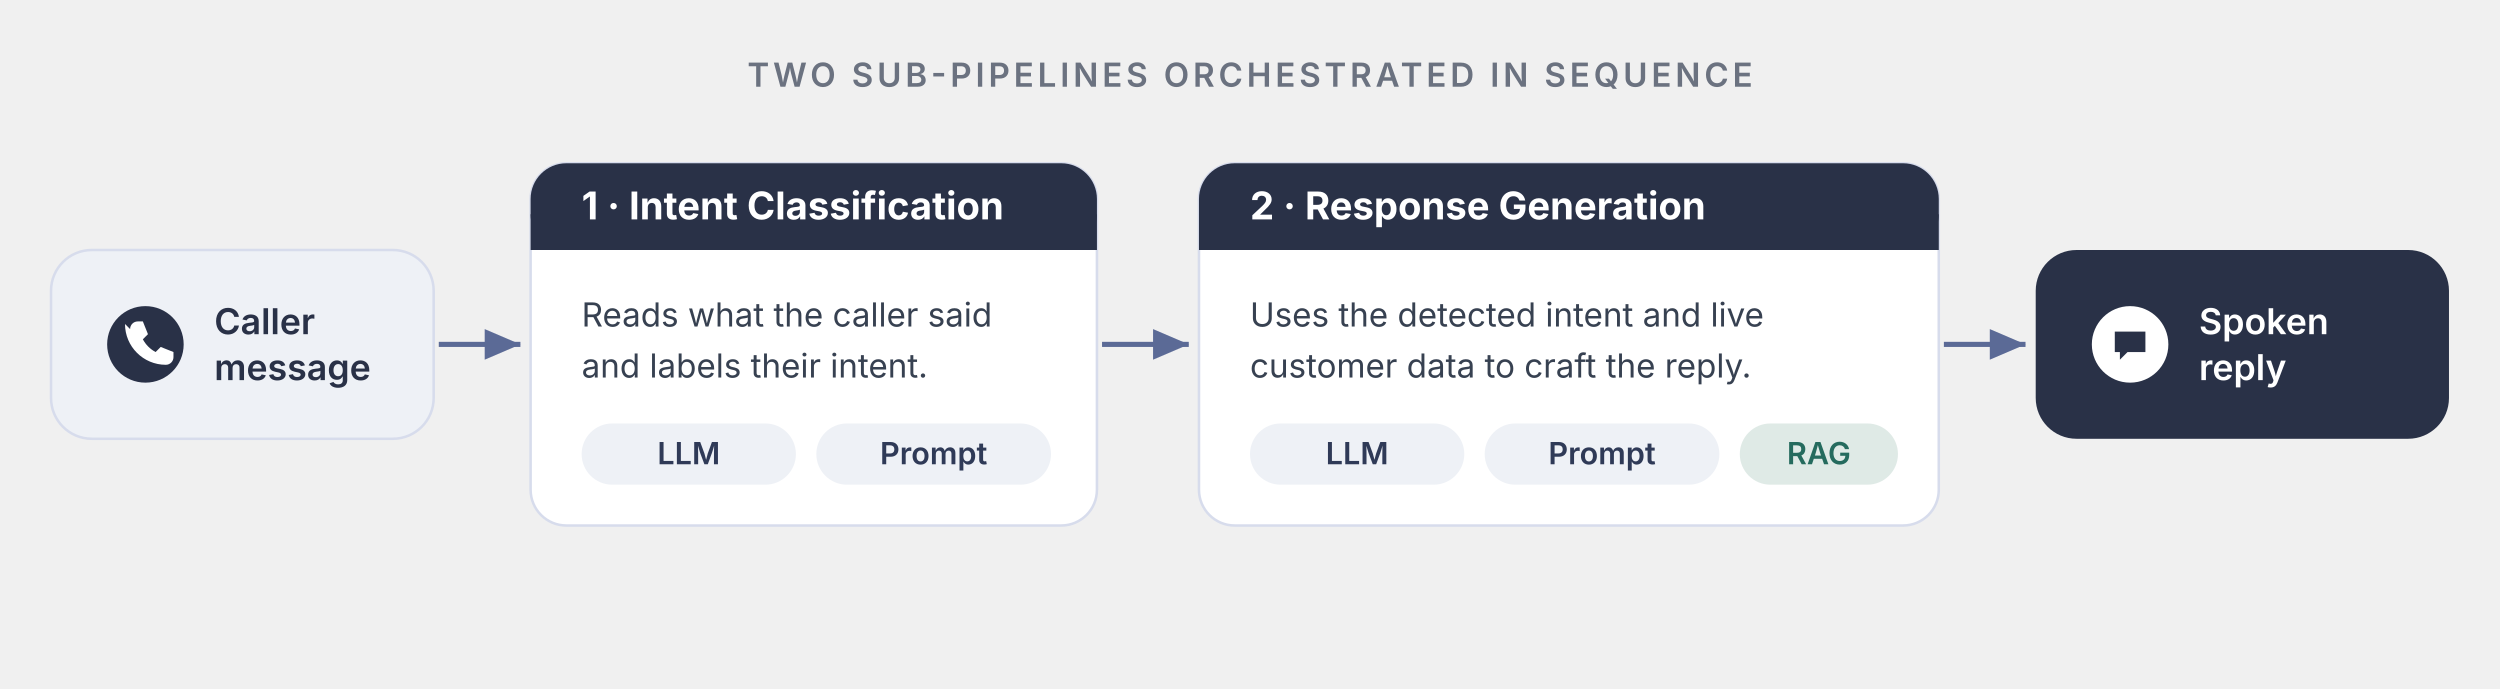
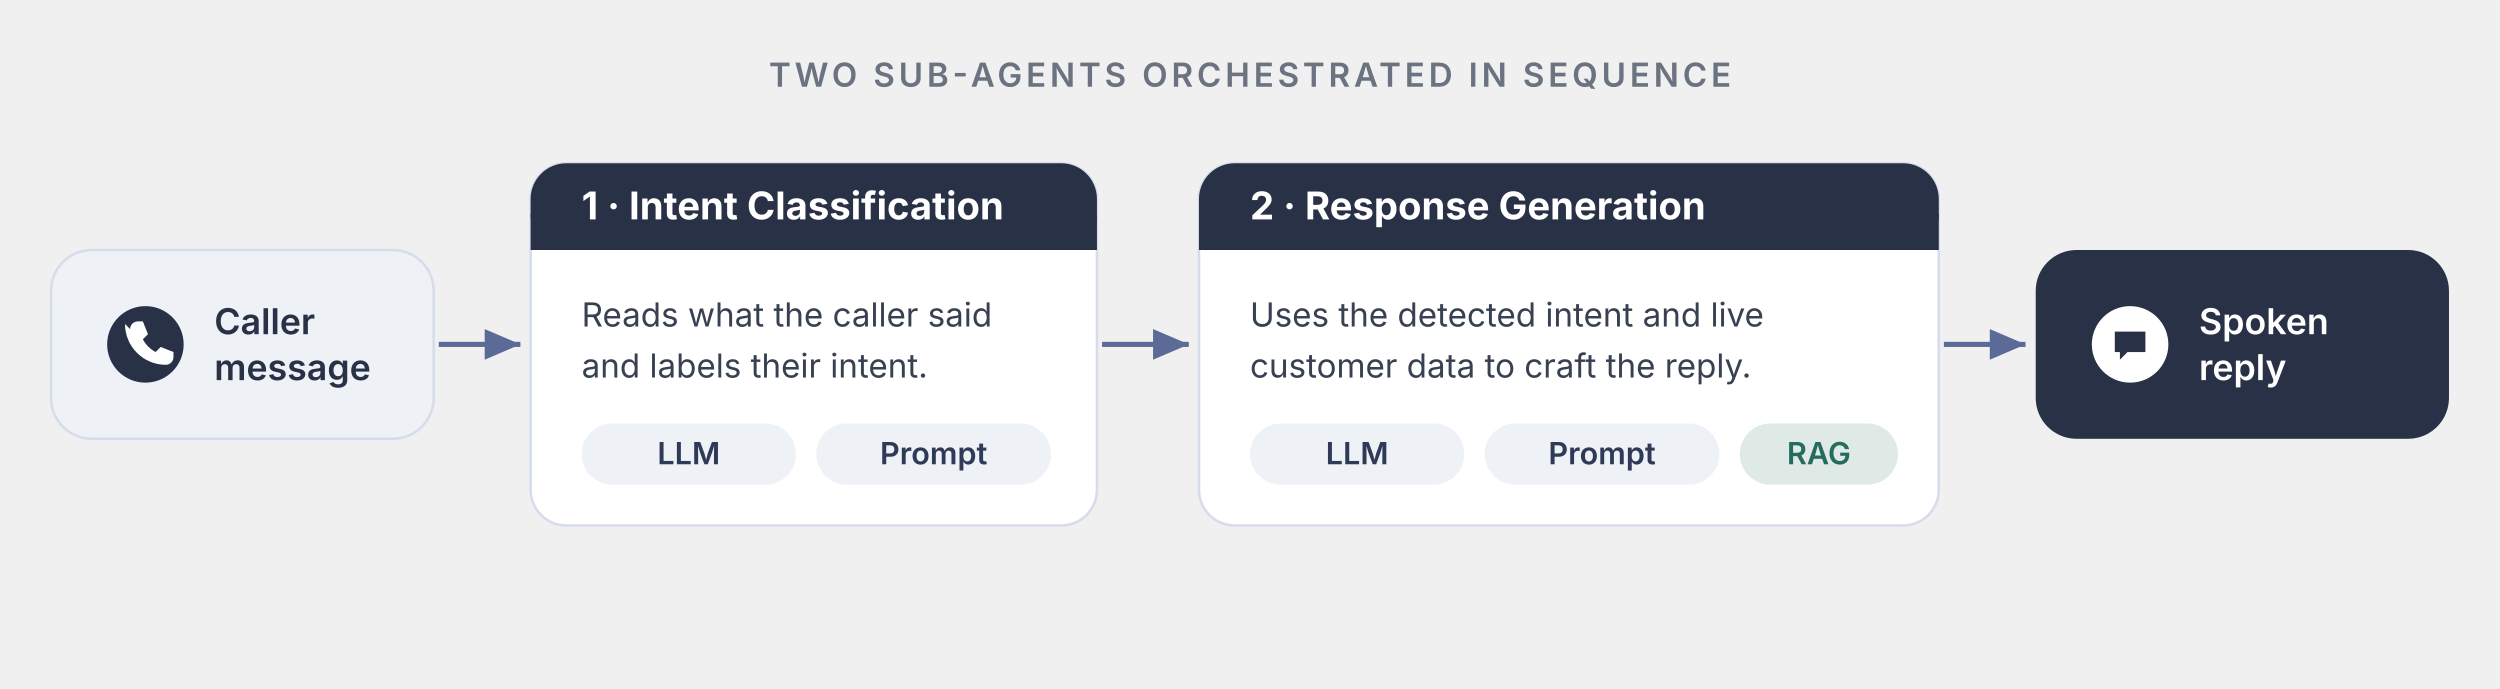
- <svg xmlns="http://www.w3.org/2000/svg" viewBox="0 0 980 270" font-family="'DM Sans', system-ui, -apple-system, Segoe UI, sans-serif" role="img" aria-label="IVR pipeline: a caller message flows through Intent Classification then Response Generation to produce a spoken reply.">
+ <svg xmlns="http://www.w3.org/2000/svg" viewBox="0 0 980 270" font-family="'DM Sans', system-ui, -apple-system, Segoe UI, sans-serif" role="img" aria-label="IVR agent: a caller message flows through Intent Classification then Response Generation to produce a spoken reply.">
  <defs>
    <marker id="ah" markerWidth="9" markerHeight="9" refX="7" refY="3" orient="auto" markerUnits="strokeWidth">
      <path d="M0,0 L7,3 L0,6 Z" fill="#5b6a96" />
    </marker>
  </defs>
-   <text x="490" y="34" text-anchor="middle" font-size="13" letter-spacing="1.5" font-weight="600" fill="#6b7280">TWO SUB-PIPELINES ORCHESTRATED IN SEQUENCE</text>
+   <text x="490" y="34" text-anchor="middle" font-size="13" letter-spacing="1.5" font-weight="600" fill="#6b7280">TWO SUB-AGENTS ORCHESTRATED IN SEQUENCE</text>
  <rect x="20" y="98" width="150" height="74" rx="16" fill="#eef1f6" stroke="#d7dcec" />
  <circle cx="57" cy="135" r="15" fill="#293147" />
  <path d="M51 129a3 3 0 0 1 3-3h2l2 5-2 2a12 12 0 0 0 5 5l2-2 5 2v2a3 3 0 0 1-3 3 16 16 0 0 1-16-16z" fill="#fff" />
  <text x="84" y="131" font-size="14" font-weight="600" fill="#293147">Caller</text>
  <text x="84" y="149" font-size="14" font-weight="600" fill="#293147">message</text>
  <line x1="172" y1="135" x2="204" y2="135" stroke="#5b6a96" stroke-width="2" marker-end="url(#ah)" />
  <rect x="208" y="64" width="222" height="142" rx="14" fill="#ffffff" stroke="#d7dcec" />
  <rect x="208" y="64" width="222" height="34" rx="14" fill="#293147" />
  <rect x="208" y="84" width="222" height="14" fill="#293147" />
  <text x="228" y="86" font-size="15" font-weight="700" fill="#ffffff">1 · Intent Classification</text>
  <text x="228" y="128" font-size="13" fill="#374151">Reads what the caller said</text>
  <text x="228" y="148" font-size="13" fill="#374151">and labels their intent.</text>
  <rect x="228" y="166" width="84" height="24" rx="12" fill="#eef1f6" />
  <text x="270" y="182" text-anchor="middle" font-size="12" font-weight="600" fill="#2f3a57">LLM</text>
  <rect x="320" y="166" width="92" height="24" rx="12" fill="#eef1f6" />
  <text x="366" y="182" text-anchor="middle" font-size="12" font-weight="600" fill="#2f3a57">Prompt</text>
  <line x1="432" y1="135" x2="466" y2="135" stroke="#5b6a96" stroke-width="2" marker-end="url(#ah)" />
  <rect x="470" y="64" width="290" height="142" rx="14" fill="#ffffff" stroke="#d7dcec" />
  <rect x="470" y="64" width="290" height="34" rx="14" fill="#293147" />
  <rect x="470" y="84" width="290" height="14" fill="#293147" />
  <text x="490" y="86" font-size="15" font-weight="700" fill="#ffffff">2 · Response Generation</text>
  <text x="490" y="128" font-size="13" fill="#374151">Uses the detected intent and live</text>
  <text x="490" y="148" font-size="13" fill="#374151">customer data to craft the reply.</text>
  <rect x="490" y="166" width="84" height="24" rx="12" fill="#eef1f6" />
  <text x="532" y="182" text-anchor="middle" font-size="12" font-weight="600" fill="#2f3a57">LLM</text>
  <rect x="582" y="166" width="92" height="24" rx="12" fill="#eef1f6" />
  <text x="628" y="182" text-anchor="middle" font-size="12" font-weight="600" fill="#2f3a57">Prompt</text>
  <rect x="682" y="166" width="62" height="24" rx="12" fill="#dfeae6" />
  <text x="713" y="182" text-anchor="middle" font-size="12" font-weight="600" fill="#256b5e">RAG</text>
  <line x1="762" y1="135" x2="794" y2="135" stroke="#5b6a96" stroke-width="2" marker-end="url(#ah)" />
  <rect x="798" y="98" width="162" height="74" rx="16" fill="#293147" />
  <circle cx="835" cy="135" r="15" fill="#ffffff" />
  <path d="M829 130h12v8h-7l-3 3v-3h-2z" fill="#293147" />
  <text x="862" y="131" font-size="14" font-weight="600" fill="#ffffff">Spoken</text>
  <text x="862" y="149" font-size="14" font-weight="600" fill="#ffffff">reply</text>
</svg>
